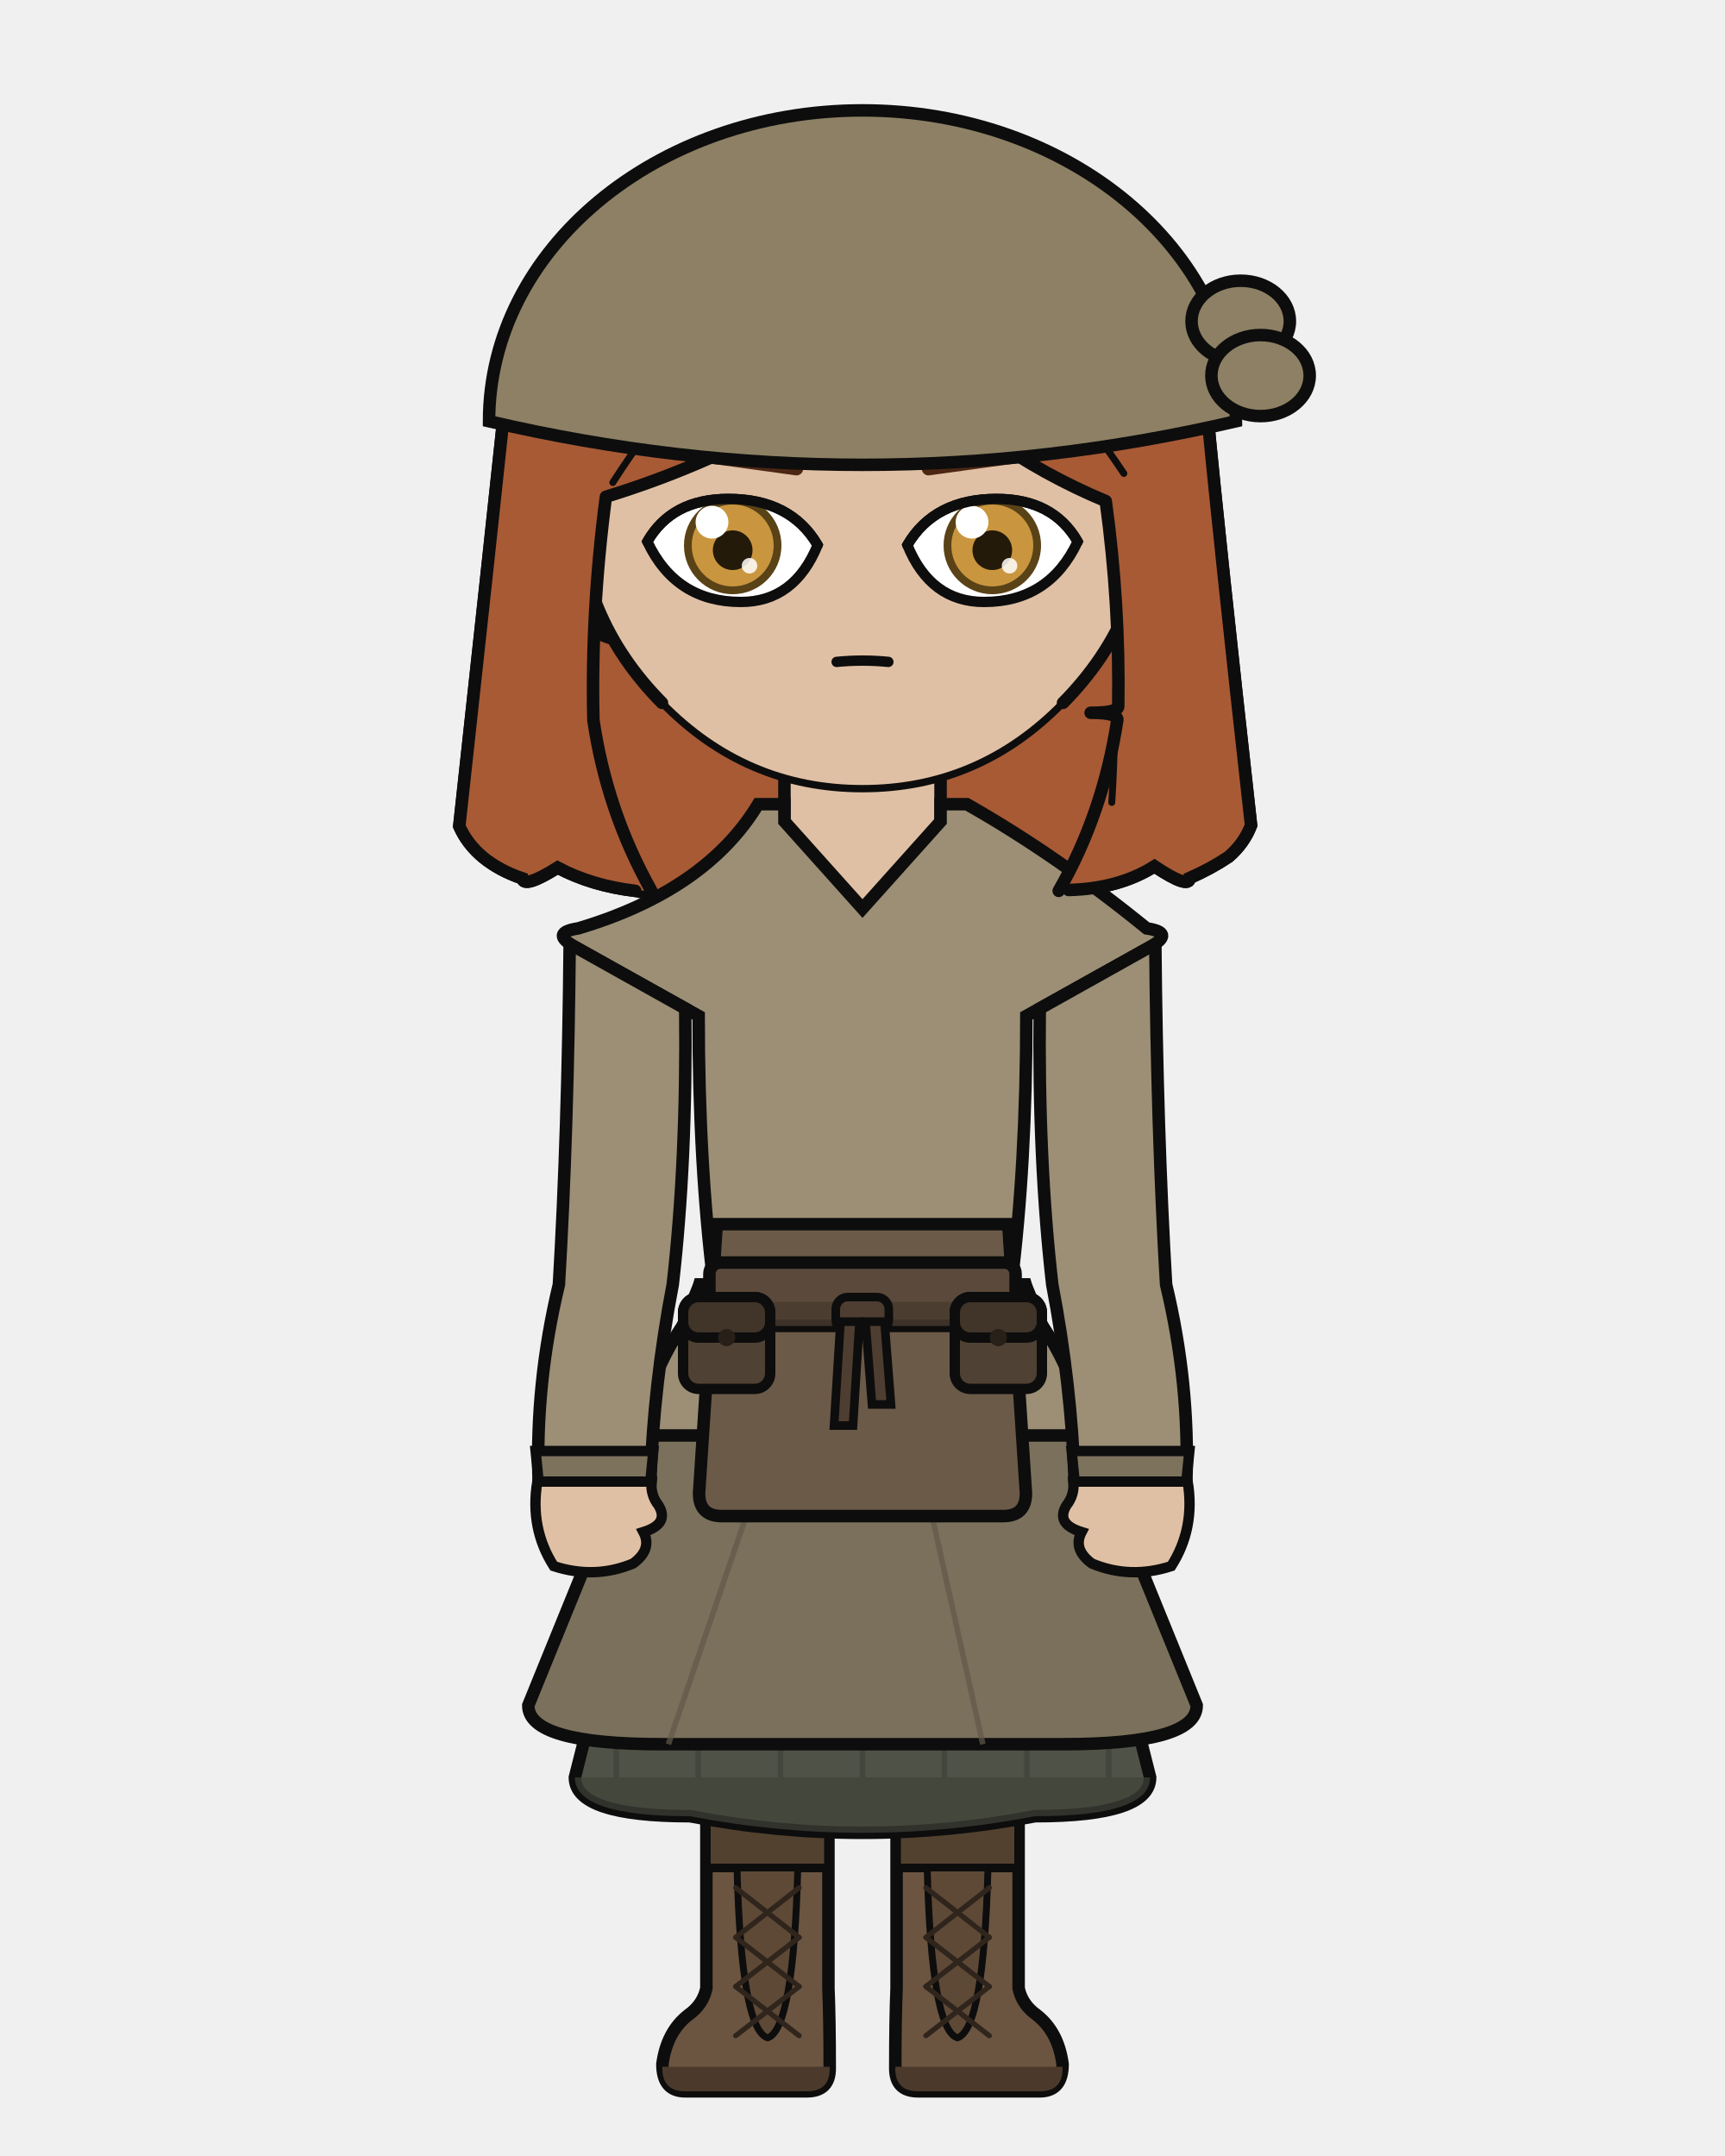
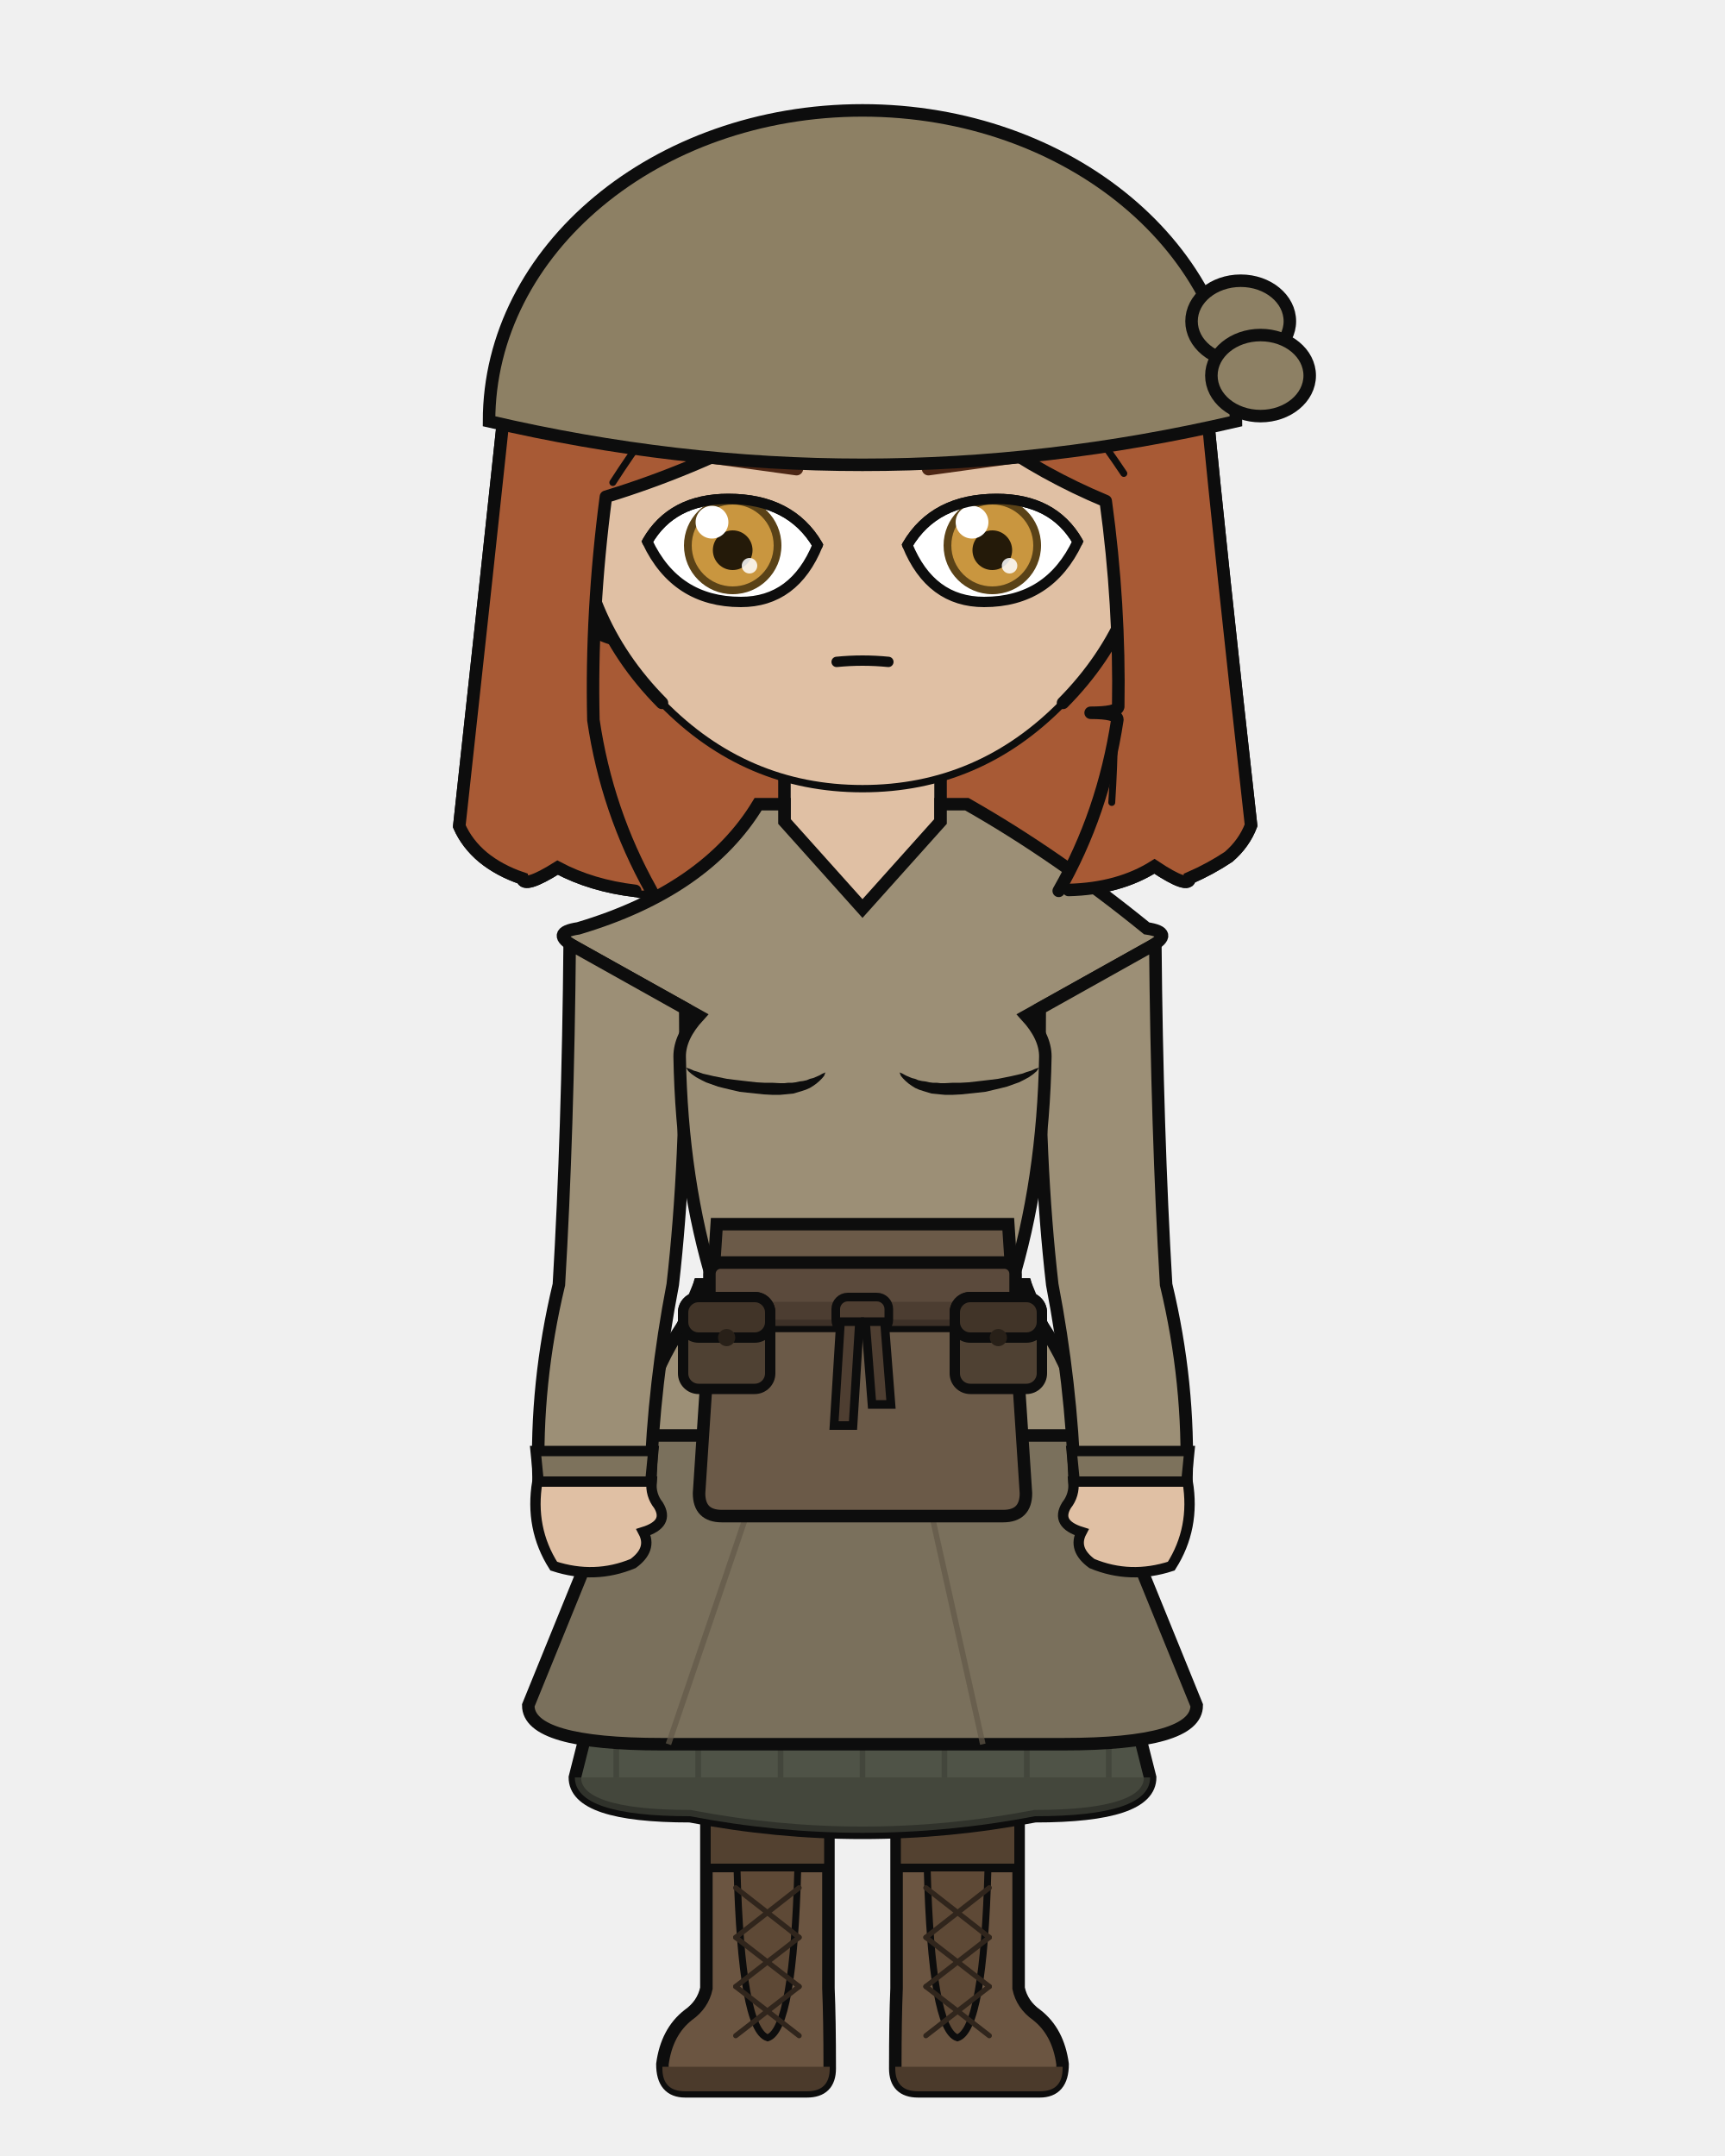
<svg xmlns="http://www.w3.org/2000/svg" width="400" height="500" viewBox="0 0 400 500">
  <defs>
    <clipPath id="hair-front">
      <path d="M 151.0 206.5 Q 140.7 188.1 137.6 167.0 Q 137.0 141.9 140.5 115.2 Q 160.4 109.1 178.8 99.3 Q 194.4 89.8 206.9 75.7 Q 216.0 90.7 229.6 101.4 Q 242.0 110.2 256.4 116.2 Q 259.7 140.2 259.3 163.9 Q 259.0 165.3 252.9 165.3 Q 259.1 165.3 259.1 166.9 Q 255.8 188.6 245.5 206.6 Q 246.7 206.5 247.8 206.4 Q 259.5 206.1 267.7 200.9 Q 275.8 206.3 275.9 203.6 Q 280.7 201.5 284.9 198.7 Q 288.5 195.6 290.1 191.4 Q 282.8 126.0 279.9 95.3 Q 276.0 79.9 267.5 66.2 Q 259.1 54.1 247.2 45.2 Q 237.4 38.4 226.0 35.3 Q 209.4 32.5 192.7 31.0 Q 177.0 31.6 162.2 37.8 Q 151.4 43.2 142.2 51.0 Q 132.9 59.9 126.3 71.0 Q 120.3 82.2 117.0 94.5 Q 113.6 126.6 106.5 191.6 Q 108.3 195.7 112.0 198.8 Q 115.8 201.9 121.1 203.7 Q 121.5 206.1 129.3 201.2 Q 137.2 205.4 147.3 206.6 Q 149.2 206.5 151.0 206.5 Z" />
    </clipPath>
  </defs>
  <path d="M 147.3 206.6 Q 137.2 205.4 129.3 201.2 Q 121.5 206.1 121.1 203.7 Q 115.8 201.9 112.0 198.8 Q 108.3 195.7 106.5 191.6 Q 113.6 126.6 117.0 94.5 Q 120.3 82.2 126.3 71.0 Q 132.9 59.9 142.2 51.0 Q 151.4 43.2 162.2 37.8 Q 177.0 31.6 192.7 31.0 Q 209.4 32.5 226.0 35.3 Q 237.4 38.4 247.2 45.2 Q 259.1 54.1 267.5 66.2 Q 276.0 79.9 279.9 95.3 Q 282.8 126.0 290.1 191.4 Q 288.5 195.6 284.9 198.7 Q 280.7 201.5 275.9 203.6 Q 275.8 206.3 267.7 200.9 Q 259.5 206.1 247.8 206.4 Q 197.6 217.4 147.3 206.6 Z" fill="#a85a35" />
  <path d="M 147.3 206.6 Q 137.2 205.4 129.3 201.2 Q 121.5 206.1 121.1 203.7 Q 115.8 201.9 112.0 198.8 Q 108.3 195.7 106.5 191.6 Q 113.6 126.6 117.0 94.5 Q 120.3 82.2 126.3 71.0 Q 132.9 59.9 142.2 51.0 Q 151.4 43.2 162.2 37.8 Q 177.0 31.6 192.7 31.0 Q 209.4 32.5 226.0 35.3 Q 237.4 38.4 247.2 45.2 Q 259.1 54.1 267.5 66.2 Q 276.0 79.9 279.9 95.3 Q 282.8 126.0 290.1 191.4 Q 288.5 195.6 284.9 198.7 Q 280.7 201.5 275.9 203.6 Q 275.8 206.3 267.7 200.9 Q 259.5 206.1 247.8 206.4 Q 197.6 217.4 147.3 206.6 Z" fill="none" stroke="#0d0d0d" stroke-width="2.9" stroke-linecap="round" stroke-linejoin="round" />
-   <path d="M 181.9 199.2 Q 168.2 215.1 136.4 224.9 L 166.3 235.6 Q 166.3 269.9 169.8 297.9 Q 169.8 296.7 169.8 295.8 L 230.2 295.8 Q 230.2 296.7 230.2 297.9 Q 233.7 269.9 233.7 235.6 L 263.6 224.9 Q 239.4 206.9 218.1 199.2 Z" fill="#e0c0a4" stroke="#0d0d0d" stroke-width="2.9" />
+   <path d="M 181.9 199.2 Q 168.2 215.1 136.4 224.9 L 166.3 235.6 Q 161.9 240.4 162.0 245.0 Q 162.0 249.3 166.6 253.9 Q 167.3 277.5 169.8 297.9 Q 169.8 296.7 169.8 295.8 L 230.2 295.8 Q 230.2 296.7 230.2 297.9 Q 232.7 277.5 233.4 253.9 Q 238.0 249.3 238.0 245.0 Q 238.1 240.4 233.7 235.6 L 263.6 224.9 Q 239.4 206.9 218.1 199.2 Z" fill="#e0c0a4" stroke="#0d0d0d" stroke-width="2.9" />
  <rect x="181.9" y="172.5" width="36.3" height="38.0" rx="12.7" fill="#e0c0a4" />
  <line x1="181.9" y1="172.5" x2="181.9" y2="210.5" stroke="#0d0d0d" stroke-width="2.9" />
  <line x1="218.1" y1="172.5" x2="218.1" y2="210.5" stroke="#0d0d0d" stroke-width="2.9" />
  <path d="M 163.7 332.9 L 236.3 332.9 Q 236.3 330.1 236.2 328.9 Q 236.1 375.2 234.9 461.1 L 209.2 461.1 Q 207.8 328.9 200.0 331.8 Q 192.2 328.9 190.8 461.1 L 165.1 461.1 Q 163.9 375.2 163.8 328.9 Q 163.7 330.1 163.7 332.9 Z" fill="#e0c0a4" stroke="#0d0d0d" stroke-width="2.4" stroke-linejoin="round" />
  <path d="M 163.7 332.9 L 236.3 332.9 L 229.8 331.3 Q 200.0 331.1 170.2 331.3 Z" fill="#e8e4dc" stroke="#0d0d0d" stroke-width="2.4" stroke-linejoin="round" />
  <path d="M 192.1 418.8 L 192.1 461.1 Q 192.4 468.3 192.4 479.7 Q 192.4 485.0 187.1 485.0 L 158.9 485.0 Q 153.6 485.0 153.6 478.7 Q 154.6 471.2 159.6 467.3 Q 163.0 464.9 163.8 461.1 L 163.8 418.8 Z" fill="#6b5541" stroke="#0d0d0d" stroke-width="2.9" />
  <path d="M 192.4 479.3 L 153.6 479.3 L 153.6 479.7 Q 153.6 485.0 158.9 485.0 L 187.1 485.0 Q 192.4 485.0 192.4 479.7 Z" fill="#4b3a2b" />
  <rect x="163.8" y="418.8" width="28.3" height="14.4" fill="#534130" stroke="#0d0d0d" stroke-width="2.0" />
  <path d="M 170.9 433.2 L 185.0 433.2 Q 184.0 470.7 178.0 472.6 Q 171.9 470.7 170.9 433.2 Z" fill="#5e4936" stroke="#0d0d0d" stroke-width="1.6" />
  <line x1="185.3" y1="437.8" x2="170.6" y2="449.3" stroke="#30251c" stroke-width="1.2" stroke-linecap="round" />
  <line x1="170.6" y1="437.8" x2="185.3" y2="449.3" stroke="#30251c" stroke-width="1.2" stroke-linecap="round" />
  <line x1="185.3" y1="449.3" x2="170.6" y2="460.7" stroke="#30251c" stroke-width="1.2" stroke-linecap="round" />
  <line x1="170.6" y1="449.3" x2="185.3" y2="460.7" stroke="#30251c" stroke-width="1.2" stroke-linecap="round" />
  <line x1="185.3" y1="460.7" x2="170.6" y2="472.1" stroke="#30251c" stroke-width="1.2" stroke-linecap="round" />
  <line x1="170.6" y1="460.7" x2="185.3" y2="472.1" stroke="#30251c" stroke-width="1.2" stroke-linecap="round" />
  <path d="M 207.9 418.8 L 207.9 461.1 Q 207.6 468.3 207.6 479.7 Q 207.6 485.0 212.9 485.0 L 241.1 485.0 Q 246.4 485.0 246.4 478.7 Q 245.4 471.2 240.4 467.3 Q 237.0 464.9 236.2 461.1 L 236.2 418.8 Z" fill="#6b5541" stroke="#0d0d0d" stroke-width="2.9" />
  <path d="M 207.6 479.3 L 246.4 479.3 L 246.4 479.7 Q 246.4 485.0 241.1 485.0 L 212.9 485.0 Q 207.6 485.0 207.6 479.7 Z" fill="#4b3a2b" />
  <rect x="207.9" y="418.8" width="28.3" height="14.4" fill="#534130" stroke="#0d0d0d" stroke-width="2.0" />
  <path d="M 215.0 433.2 L 229.1 433.2 Q 228.1 470.7 222.0 472.6 Q 216.0 470.7 215.0 433.2 Z" fill="#5e4936" stroke="#0d0d0d" stroke-width="1.6" />
  <line x1="229.4" y1="437.8" x2="214.7" y2="449.3" stroke="#30251c" stroke-width="1.2" stroke-linecap="round" />
  <line x1="214.7" y1="437.8" x2="229.4" y2="449.3" stroke="#30251c" stroke-width="1.2" stroke-linecap="round" />
  <line x1="229.4" y1="449.3" x2="214.7" y2="460.7" stroke="#30251c" stroke-width="1.2" stroke-linecap="round" />
  <line x1="214.7" y1="449.3" x2="229.4" y2="460.7" stroke="#30251c" stroke-width="1.2" stroke-linecap="round" />
  <line x1="229.4" y1="460.7" x2="214.7" y2="472.1" stroke="#30251c" stroke-width="1.2" stroke-linecap="round" />
  <line x1="214.7" y1="460.7" x2="229.4" y2="472.1" stroke="#30251c" stroke-width="1.2" stroke-linecap="round" />
  <path d="M 162.2 297.9 L 133.3 412.2 Q 133.3 421.2 160.0 421.2 Q 200.0 428.9 240.0 421.2 Q 266.7 421.2 266.7 412.2 L 237.8 297.9 Z" fill="#4f5347" stroke="#0d0d0d" stroke-width="2.9" />
  <path d="M 133.3 412.2 L 133.3 412.2 Q 133.3 421.2 160.0 421.2 Q 200.0 428.9 240.0 421.2 Q 266.7 421.2 266.7 412.2 L 266.7 412.2 Z" fill="#3f4238" opacity="0.7" />
  <line x1="142.9" y1="404.5" x2="142.9" y2="412.2" stroke="#3f4238" stroke-width="1.3" opacity="0.75" />
  <line x1="161.9" y1="404.5" x2="161.9" y2="412.2" stroke="#3f4238" stroke-width="1.3" opacity="0.75" />
  <line x1="181.0" y1="404.5" x2="181.0" y2="412.2" stroke="#3f4238" stroke-width="1.3" opacity="0.75" />
  <line x1="200.0" y1="404.5" x2="200.0" y2="412.2" stroke="#3f4238" stroke-width="1.3" opacity="0.75" />
  <line x1="219.0" y1="404.5" x2="219.0" y2="412.2" stroke="#3f4238" stroke-width="1.3" opacity="0.75" />
  <line x1="238.1" y1="404.5" x2="238.1" y2="412.2" stroke="#3f4238" stroke-width="1.3" opacity="0.75" />
  <line x1="257.1" y1="404.5" x2="257.1" y2="412.2" stroke="#3f4238" stroke-width="1.3" opacity="0.75" />
  <path d="M 162.2 297.9 L 122.5 395.5 Q 122.5 404.5 153.5 404.5 L 246.5 404.5 Q 277.5 404.5 277.5 395.5 L 237.8 297.9 Z" fill="#7a705c" stroke="#0d0d0d" stroke-width="2.9" />
  <line x1="180.4" y1="329.9" x2="155.0" y2="404.5" stroke="#625948" stroke-width="1.3" opacity="0.7" />
  <line x1="211.3" y1="329.9" x2="227.9" y2="404.5" stroke="#625948" stroke-width="1.3" opacity="0.7" />
-   <path d="M 175.8 186.5 Q 163.7 206.5 134.1 215.3 Q 127.4 216.3 133.3 219.6 L 162.0 235.6 Q 162.0 269.9 165.5 297.9 Q 149.2 317.1 149.2 332.9 L 250.8 332.9 Q 250.8 317.1 234.5 297.9 Q 238.0 269.9 238.0 235.6 L 266.7 219.6 Q 272.6 216.3 265.9 215.3 Q 245.0 198.3 224.2 186.5 L 218.1 186.5 L 218.1 190.5 L 200.0 210.7 L 181.9 190.5 L 181.9 186.5 Z" fill="#9c8f76" stroke="#0d0d0d" stroke-width="2.9" />
+   <path d="M 175.8 186.5 Q 163.7 206.5 134.1 215.3 Q 127.4 216.3 133.3 219.6 L 162.0 235.6 Q 157.6 240.4 157.6 245.0 Q 158.1 273.8 165.5 297.9 Q 149.2 317.1 149.2 332.9 L 250.8 332.9 Q 250.8 317.1 234.5 297.9 Q 241.9 273.8 242.4 245.0 Q 242.4 240.4 238.0 235.6 L 266.7 219.6 Q 272.6 216.3 265.9 215.3 Q 245.0 198.3 224.2 186.5 L 218.1 186.5 L 218.1 190.5 L 200.0 210.7 L 181.9 190.5 L 181.9 186.5 Z" fill="#9c8f76" stroke="#0d0d0d" stroke-width="2.9" />
+   <path d="M 159.1 247.6 L 160.0 247.9 L 160.9 248.3 L 161.9 248.6 L 163.0 249.0 L 164.3 249.3 L 165.6 249.6 L 167.1 249.9 L 168.6 250.2 L 170.2 250.4 L 171.9 250.6 L 173.6 250.8 L 175.4 251.0 L 177.2 251.1 L 179.0 251.1 L 180.9 251.2 L 181.9 251.2 L 182.8 251.1 L 183.7 251.1 L 184.5 251.0 L 185.4 250.8 L 186.2 250.7 L 187.1 250.5 L 187.8 250.2 L 188.6 250.0 L 189.3 249.7 L 190.0 249.4 L 190.7 249.0 L 191.4 248.7 L 191.4 248.7 L 191.1 249.5 L 190.6 250.1 L 190.0 250.7 L 189.3 251.3 L 188.6 251.8 L 187.8 252.3 L 186.9 252.7 L 186.0 253.0 L 185.0 253.3 L 184.0 253.6 L 183.0 253.7 L 182.0 253.8 L 180.9 253.9 L 179.0 253.9 L 177.1 253.8 L 175.2 253.6 L 173.3 253.4 L 171.5 253.2 L 169.8 252.8 L 168.1 252.4 L 166.5 252.0 L 165.1 251.5 L 163.7 251.0 L 162.5 250.4 L 161.4 249.8 L 160.4 249.1 L 159.6 248.4 L 159.1 247.6 Z" fill="#0d0d0d" stroke="none" />
+   <path d="M 240.9 247.6 L 240.0 247.9 L 239.1 248.3 L 238.1 248.6 L 237.0 249.0 L 235.7 249.3 L 234.4 249.6 L 232.9 249.9 L 231.4 250.2 L 229.8 250.4 L 228.1 250.6 L 226.4 250.8 L 224.6 251.0 L 222.8 251.1 L 221.0 251.1 L 219.1 251.2 L 218.1 251.2 L 217.2 251.1 L 216.3 251.1 L 215.5 251.0 L 214.6 250.8 L 213.8 250.7 L 212.9 250.5 L 212.2 250.2 L 211.4 250.0 L 210.7 249.7 L 210.0 249.4 L 209.3 249.0 L 208.6 248.7 L 208.6 248.7 L 208.9 249.5 L 209.4 250.1 L 210.0 250.7 L 210.7 251.3 L 211.4 251.8 L 212.2 252.3 L 213.1 252.7 L 214.0 253.0 L 215.0 253.3 L 216.0 253.6 L 217.0 253.7 L 218.0 253.8 L 219.1 253.9 L 221.0 253.9 L 222.9 253.8 L 224.8 253.6 L 226.7 253.4 L 228.5 253.2 L 230.2 252.8 L 231.9 252.4 L 233.5 252.0 L 234.9 251.5 L 236.3 251.0 L 237.5 250.4 L 238.6 249.8 L 239.6 249.1 L 240.4 248.4 L 240.9 247.6 Z" fill="#0d0d0d" stroke="none" />
  <path d="M 166.2 283.9 L 162.1 346.3 Q 162.1 351.6 167.4 351.6 L 232.6 351.6 Q 237.9 351.6 237.9 346.3 L 233.8 283.9 Z" fill="#6b5a48" stroke="#0d0d0d" stroke-width="2.9" />
  <rect x="164.5" y="292.8" width="71.0" height="14.7" rx="2.6" fill="#5b4a3c" stroke="#0d0d0d" stroke-width="2.9" />
  <rect x="164.5" y="301.9" width="71.0" height="5.6" rx="2.6" fill="#493a2e" opacity="0.8" />
  <rect x="193.8" y="300.8" width="12.3" height="8.1" rx="2.8" fill="#4e3e31" stroke="#0d0d0d" stroke-width="2.0" />
  <path d="M 194.9 306.5 L 199.3 306.5 L 197.8 330.6 L 193.4 330.6 Z" fill="#4e3e31" stroke="#0d0d0d" stroke-width="2.0" />
  <path d="M 200.7 306.5 L 205.1 306.5 L 206.6 325.7 L 202.2 325.7 Z" fill="#4e3e31" stroke="#0d0d0d" stroke-width="2.0" />
  <rect x="158.4" y="300.8" width="20.2" height="21.3" rx="3.6" fill="#4f4133" stroke="#0d0d0d" stroke-width="2.4" />
  <rect x="158.4" y="300.8" width="20.2" height="9.4" rx="3.6" fill="#413428" stroke="#0d0d0d" stroke-width="2.4" />
  <circle cx="168.5" cy="310.2" r="2.0" fill="#282018" />
  <rect x="221.4" y="300.8" width="20.2" height="21.3" rx="3.6" fill="#4f4133" stroke="#0d0d0d" stroke-width="2.4" />
  <rect x="221.4" y="300.8" width="20.2" height="9.4" rx="3.6" fill="#413428" stroke="#0d0d0d" stroke-width="2.4" />
  <circle cx="231.5" cy="310.2" r="2.0" fill="#282018" />
  <path d="M 158.9 233.9 L 132.1 218.9 Q 131.7 262.4 129.6 297.9 Q 124.1 320.8 124.9 343.6 L 150.8 343.6 Q 151.6 320.8 156.0 297.9 Q 159.3 269.1 158.9 233.9 Z" fill="#9c8f76" stroke="#0d0d0d" stroke-width="2.9" />
  <path d="M 124.2 336.5 L 151.5 336.5 L 150.8 343.6 L 124.9 343.6 Z" fill="#7d725c" stroke="#0d0d0d" stroke-width="2.4" />
  <path d="M 124.6 343.6 Q 122.8 354.4 128.4 363.2 Q 137.9 366.3 146.8 362.6 Q 151.3 359.3 149.2 355.3 Q 155.3 353.4 152.7 349.1 Q 150.8 346.7 151.1 343.6 Z" fill="#e0c0a4" stroke="#0d0d0d" stroke-width="2.4" />
  <path d="M 241.1 233.9 L 267.9 218.9 Q 268.3 262.4 270.4 297.9 Q 275.9 320.8 275.1 343.6 L 249.2 343.6 Q 248.4 320.8 244.0 297.9 Q 240.7 269.1 241.1 233.9 Z" fill="#9c8f76" stroke="#0d0d0d" stroke-width="2.9" />
  <path d="M 248.5 336.5 L 275.8 336.5 L 275.1 343.6 L 249.2 343.6 Z" fill="#7d725c" stroke="#0d0d0d" stroke-width="2.4" />
  <path d="M 275.4 343.6 Q 277.2 354.4 271.6 363.2 Q 262.1 366.3 253.2 362.6 Q 248.7 359.3 250.8 355.3 Q 244.7 353.4 247.3 349.1 Q 249.2 346.7 248.9 343.6 Z" fill="#e0c0a4" stroke="#0d0d0d" stroke-width="2.4" />
+   <defs>
+     <mask id="bust-59292e55ac" maskUnits="userSpaceOnUse" x="0" y="0" width="400" height="500">
+       <path d="M 162.0 235.6 Q 157.6 240.4 157.6 245.0 Q 158.1 273.8 165.5 297.9 L 168.4 297.9 Q 164.9 269.9 164.9 235.6 Z M 238.0 235.6 Q 242.4 240.4 242.4 245.0 Q 241.9 273.8 234.5 297.9 L 231.6 297.9 Q 235.1 269.9 235.1 235.6 Z" fill="white" />
+     </mask>
+     <clipPath id="bust-arms-1ccf8c8aae">
+       <path d="M 158.9 233.9 L 132.1 218.9 Q 131.7 262.4 129.6 297.9 Q 124.1 320.8 124.9 343.6 L 150.8 343.6 Q 151.6 320.8 156.0 297.9 Q 159.3 269.1 158.9 233.9 Z" />
+       <path d="M 241.1 233.9 L 267.9 218.9 Q 268.3 262.4 270.4 297.9 Q 275.9 320.8 275.1 343.6 L 249.2 343.6 Q 248.4 320.8 244.0 297.9 Q 240.7 269.1 241.1 233.9 Z" />
+     </clipPath>
+   </defs>
+   <g mask="url(#bust-59292e55ac)">
+     <path d="M 175.8 186.5 Q 163.7 206.5 134.1 215.3 Q 127.4 216.3 133.3 219.6 L 162.0 235.6 Q 157.6 240.4 157.6 245.0 Q 158.1 273.8 165.5 297.9 Q 149.2 317.1 149.2 332.9 L 250.8 332.9 Q 250.8 317.1 234.5 297.9 Q 241.9 273.8 242.4 245.0 Q 242.4 240.4 238.0 235.6 L 266.7 219.6 Q 272.6 216.3 265.9 215.3 Q 245.0 198.3 224.2 186.5 L 218.1 186.5 L 218.1 190.5 L 200.0 210.7 L 181.9 190.5 L 181.9 186.5 Z" fill="#9c8f76" stroke="#0d0d0d" stroke-width="2.9" />
+     <path d="M 159.1 247.6 L 160.0 247.9 L 160.9 248.3 L 161.9 248.6 L 163.0 249.0 L 164.3 249.3 L 165.6 249.6 L 167.1 249.9 L 168.6 250.2 L 170.2 250.4 L 171.9 250.6 L 173.6 250.8 L 175.4 251.0 L 177.2 251.1 L 179.0 251.1 L 180.9 251.2 L 181.9 251.2 L 182.8 251.1 L 183.7 251.1 L 184.5 251.0 L 185.4 250.8 L 186.2 250.7 L 187.1 250.5 L 187.8 250.2 L 188.6 250.0 L 189.3 249.7 L 190.0 249.4 L 190.7 249.0 L 191.4 248.7 L 191.4 248.7 L 191.1 249.5 L 190.6 250.1 L 190.0 250.7 L 189.3 251.3 L 188.6 251.8 L 187.8 252.3 L 186.9 252.7 L 186.0 253.0 L 185.0 253.3 L 184.0 253.6 L 183.0 253.7 L 182.0 253.8 L 180.9 253.9 L 179.0 253.9 L 177.1 253.8 L 175.2 253.6 L 173.3 253.4 L 171.5 253.2 L 169.8 252.8 L 168.1 252.4 L 166.5 252.0 L 165.1 251.5 L 163.7 251.0 L 162.5 250.4 L 161.4 249.8 L 160.4 249.1 L 159.6 248.4 L 159.1 247.6 Z" fill="#0d0d0d" stroke="none" />
+     <path d="M 240.9 247.6 L 240.0 247.9 L 239.1 248.3 L 238.1 248.6 L 237.0 249.0 L 235.7 249.3 L 234.4 249.6 L 232.9 249.9 L 231.4 250.2 L 229.8 250.4 L 228.1 250.6 L 226.4 250.8 L 224.6 251.0 L 222.8 251.1 L 221.0 251.1 L 219.1 251.2 L 218.1 251.2 L 217.2 251.1 L 216.3 251.1 L 215.5 251.0 L 214.6 250.8 L 213.8 250.7 L 212.9 250.5 L 212.2 250.2 L 211.4 250.0 L 210.7 249.7 L 210.0 249.4 L 209.3 249.0 L 208.6 248.7 L 208.6 248.7 L 208.9 249.5 L 209.4 250.1 L 210.0 250.7 L 210.7 251.3 L 211.4 251.8 L 212.2 252.3 L 213.1 252.7 L 214.0 253.0 L 215.0 253.3 L 216.0 253.6 L 217.0 253.7 L 218.0 253.8 L 219.1 253.9 L 221.0 253.9 L 222.9 253.8 L 224.8 253.6 L 226.7 253.4 L 228.5 253.2 L 230.2 252.8 L 231.9 252.4 L 233.5 252.0 L 234.9 251.5 L 236.3 251.0 L 237.5 250.4 L 238.6 249.8 L 239.6 249.1 L 240.4 248.4 L 240.9 247.6 Z" fill="#0d0d0d" stroke="none" />
+     <path d="M 166.2 283.9 L 162.1 346.3 Q 162.1 351.6 167.4 351.6 L 232.6 351.6 Q 237.9 351.6 237.9 346.3 L 233.8 283.9 Z" fill="#6b5a48" stroke="#0d0d0d" stroke-width="2.9" />
+     <rect x="164.5" y="292.8" width="71.0" height="14.7" rx="2.6" fill="#5b4a3c" stroke="#0d0d0d" stroke-width="2.9" />
+     <rect x="164.5" y="301.9" width="71.0" height="5.6" rx="2.6" fill="#493a2e" opacity="0.8" />
+     <rect x="193.8" y="300.8" width="12.3" height="8.1" rx="2.8" fill="#4e3e31" stroke="#0d0d0d" stroke-width="2.0" />
+     <path d="M 194.9 306.5 L 199.3 306.5 L 197.8 330.6 L 193.4 330.6 Z" fill="#4e3e31" stroke="#0d0d0d" stroke-width="2.0" />
+     <path d="M 200.7 306.5 L 205.1 306.5 L 206.6 325.7 L 202.2 325.7 Z" fill="#4e3e31" stroke="#0d0d0d" stroke-width="2.0" />
+     <rect x="158.4" y="300.8" width="20.2" height="21.3" rx="3.6" fill="#4f4133" stroke="#0d0d0d" stroke-width="2.4" />
+     <rect x="158.4" y="300.8" width="20.2" height="9.4" rx="3.6" fill="#413428" stroke="#0d0d0d" stroke-width="2.4" />
+     <circle cx="168.5" cy="310.2" r="2.0" fill="#282018" />
+     <rect x="221.4" y="300.8" width="20.2" height="21.3" rx="3.6" fill="#4f4133" stroke="#0d0d0d" stroke-width="2.4" />
+     <rect x="221.4" y="300.8" width="20.2" height="9.4" rx="3.6" fill="#413428" stroke="#0d0d0d" stroke-width="2.4" />
+     <circle cx="231.5" cy="310.2" r="2.0" fill="#282018" />
+   </g>
+   <path d="M 162.0 235.6 Q 157.6 240.4 157.6 245.0 Q 158.1 273.8 165.5 297.9  M 238.0 235.6 Q 242.4 240.4 242.4 245.0 Q 241.9 273.8 234.5 297.9 " fill="none" stroke="#0d0d0d" stroke-width="2.9" stroke-linecap="round" clip-path="url(#bust-arms-1ccf8c8aae)" />
  <path d="M 133.5 117.2 Q 129.6 117.5 127.2 121.4 Q 125.1 125.7 126.5 132.7 Q 128.6 137.7 131.6 141.4 Q 137.4 147.1 142.4 148.2 Z" fill="#e0c0a4" />
  <path d="M 133.5 117.2 Q 129.6 117.5 127.2 121.4 Q 125.1 125.7 126.5 132.7 Q 128.6 137.7 131.6 141.4 Q 137.4 147.1 142.4 148.2" fill="none" stroke="#0d0d0d" stroke-width="2.9" stroke-linecap="round" />
  <path d="M 128.5 129.8 Q 127.8 126.4 128.3 125.1 Q 129.1 124.3 130.3 125.3 Q 131.8 127.7 133.3 130.5 Q 131.8 130.6 133.1 136.3 Q 135.2 139.9 136.6 139.9" fill="none" stroke="#0d0d0d" stroke-width="1.6" stroke-linecap="round" />
  <path d="M 266.5 117.2 Q 270.4 117.5 272.8 121.4 Q 274.9 125.7 273.5 132.7 Q 271.4 137.7 268.4 141.4 Q 262.6 147.1 257.6 148.2 Z" fill="#e0c0a4" />
  <path d="M 266.5 117.2 Q 270.4 117.5 272.8 121.4 Q 274.9 125.7 273.5 132.7 Q 271.4 137.7 268.4 141.4 Q 262.6 147.1 257.6 148.2" fill="none" stroke="#0d0d0d" stroke-width="2.9" stroke-linecap="round" />
  <path d="M 271.5 129.8 Q 272.2 126.4 271.7 125.1 Q 270.9 124.3 269.7 125.3 Q 268.2 127.7 266.7 130.5 Q 268.2 130.6 266.9 136.3 Q 264.8 139.9 263.4 139.9" fill="none" stroke="#0d0d0d" stroke-width="1.6" stroke-linecap="round" />
  <path d="M 200.0 47.9 Q 227.6 47.9 247.1 67.6 Q 266.7 87.3 266.5 115.2 Q 266.1 143.2 246.5 163.0 Q 227.1 182.9 200.0 182.9 Q 172.9 182.9 153.5 163.0 Q 133.9 143.2 133.5 115.2 Q 133.3 87.3 152.9 67.6 Q 172.4 47.9 200.0 47.9 Z" fill="#e0c0a4" />
  <path d="M 153.5 163.0 Q 133.9 143.2 133.5 115.2 Q 133.3 87.3 152.9 67.6 Q 172.4 47.9 200.0 47.9 Q 227.6 47.9 247.1 67.6 Q 266.7 87.3 266.5 115.2 Q 266.1 143.2 246.5 163.0" fill="none" stroke="#0d0d0d" stroke-width="2.9" stroke-linecap="round" />
  <path d="M 246.5 163.0 Q 227.1 182.9 200.0 182.9 Q 172.9 182.9 153.5 163.0" fill="none" stroke="#0d0d0d" stroke-width="1.7" stroke-linecap="round" />
  <line x1="184.7" y1="108.7" x2="155.0" y2="104.6" stroke="#4c2614" stroke-width="3.1" stroke-linecap="round" />
  <defs>
    <clipPath id="eye-l">
      <path d="M 189.6 126.4 Q 183.3 115.7 168.9 115.7 Q 155.8 115.7 150.1 125.6 Q 156.7 139.6 171.8 139.6 Q 184.2 139.6 189.6 126.4 Z" />
    </clipPath>
  </defs>
  <path d="M 189.6 126.4 Q 183.3 115.7 168.9 115.7 Q 155.8 115.7 150.1 125.6 Q 156.7 139.6 171.8 139.6 Q 184.2 139.6 189.6 126.4 Z" fill="white" stroke="#0d0d0d" stroke-width="2.4" />
  <g clip-path="url(#eye-l)">
    <circle cx="169.9" cy="126.5" r="11.3" fill="#5a4217" />
    <circle cx="169.9" cy="126.5" r="9.5" fill="#c9963f" />
    <circle cx="169.9" cy="127.6" r="4.6" fill="#241a09" />
    <circle cx="165.1" cy="121.1" r="3.8" fill="white" />
    <circle cx="173.8" cy="131.2" r="1.8" fill="white" opacity="0.85" />
  </g>
  <path d="M 189.6 126.4 Q 183.3 115.7 168.9 115.7 Q 155.8 115.7 150.1 125.6" fill="none" stroke="#0d0d0d" stroke-width="2.4" stroke-linecap="round" />
  <line x1="215.3" y1="108.7" x2="245.0" y2="104.6" stroke="#4c2614" stroke-width="3.1" stroke-linecap="round" />
  <defs>
    <clipPath id="eye-r">
      <path d="M 210.4 126.4 Q 216.7 115.7 231.1 115.7 Q 244.2 115.7 249.9 125.6 Q 243.3 139.6 228.2 139.6 Q 215.8 139.6 210.4 126.4 Z" />
    </clipPath>
  </defs>
  <path d="M 210.4 126.4 Q 216.7 115.7 231.1 115.7 Q 244.2 115.7 249.9 125.6 Q 243.3 139.6 228.2 139.6 Q 215.8 139.6 210.4 126.4 Z" fill="white" stroke="#0d0d0d" stroke-width="2.4" />
  <g clip-path="url(#eye-r)">
    <circle cx="230.1" cy="126.5" r="11.3" fill="#5a4217" />
    <circle cx="230.1" cy="126.5" r="9.5" fill="#c9963f" />
    <circle cx="230.1" cy="127.6" r="4.6" fill="#241a09" />
    <circle cx="225.4" cy="121.1" r="3.8" fill="white" />
    <circle cx="234.1" cy="131.2" r="1.8" fill="white" opacity="0.85" />
  </g>
  <path d="M 210.4 126.4 Q 216.7 115.7 231.1 115.7 Q 244.2 115.7 249.9 125.6" fill="none" stroke="#0d0d0d" stroke-width="2.4" stroke-linecap="round" />
  <path d="M 194.0 153.5 Q 200.0 152.9 206.0 153.5" fill="none" stroke="#0d0d0d" stroke-width="2.4" stroke-linecap="round" />
  <path d="M 151.0 206.5 Q 140.7 188.1 137.6 167.0 Q 137.0 141.9 140.5 115.2 Q 160.4 109.1 178.8 99.3 Q 194.4 89.8 206.9 75.7 Q 216.0 90.7 229.6 101.4 Q 242.0 110.2 256.4 116.2 Q 259.7 140.2 259.3 163.9 Q 259.0 165.3 252.9 165.3 Q 259.1 165.3 259.1 166.9 Q 255.8 188.6 245.5 206.6 Q 246.7 206.5 247.8 206.4 Q 259.5 206.1 267.7 200.9 Q 275.8 206.3 275.9 203.6 Q 280.7 201.5 284.9 198.7 Q 288.5 195.6 290.1 191.4 Q 282.8 126.0 279.9 95.3 Q 276.0 79.9 267.5 66.2 Q 259.1 54.1 247.2 45.2 Q 237.4 38.4 226.0 35.3 Q 209.4 32.5 192.7 31.0 Q 177.0 31.6 162.2 37.8 Q 151.4 43.2 142.2 51.0 Q 132.9 59.9 126.3 71.0 Q 120.3 82.2 117.0 94.5 Q 113.6 126.6 106.5 191.6 Q 108.3 195.7 112.0 198.8 Q 115.8 201.9 121.1 203.7 Q 121.5 206.1 129.3 201.2 Q 137.2 205.4 147.3 206.6 Q 149.2 206.5 151.0 206.5 Z" fill="#a85a35" />
  <path d="M 151.0 206.5 Q 140.7 188.1 137.6 167.0 Q 137.0 141.9 140.5 115.2 Q 160.4 109.1 178.8 99.3 Q 194.4 89.8 206.9 75.7 Q 216.0 90.7 229.6 101.4 Q 242.0 110.2 256.4 116.2 Q 259.7 140.2 259.3 163.9 Q 259.0 165.3 252.9 165.3 Q 259.1 165.3 259.1 166.9 Q 255.8 188.6 245.5 206.6" fill="none" stroke="#0d0d0d" stroke-width="2.9" stroke-linecap="round" stroke-linejoin="round" />
  <path d="M 247.8 206.4 Q 259.5 206.1 267.7 200.9 Q 275.8 206.3 275.9 203.6 Q 280.7 201.5 284.9 198.7 Q 288.5 195.6 290.1 191.4 Q 282.8 126.0 279.9 95.3 Q 276.0 79.9 267.5 66.2 Q 259.1 54.1 247.2 45.2 Q 237.4 38.4 226.0 35.3" fill="none" stroke="#0d0d0d" stroke-width="2.9" stroke-linecap="round" />
  <path d="M 147.3 206.6 Q 137.2 205.4 129.3 201.2 Q 121.5 206.1 121.1 203.7 Q 115.8 201.9 112.0 198.8 Q 108.3 195.7 106.5 191.6 Q 113.6 126.6 117.0 94.5 Q 120.3 82.2 126.3 71.0 Q 132.9 59.9 142.2 51.0 Q 151.4 43.2 162.2 37.8 Q 177.0 31.6 192.7 31.0 Q 209.4 32.5 226.0 35.3" fill="none" stroke="#0d0d0d" stroke-width="2.9" stroke-linecap="round" />
  <path d="M 179.8 66.7 Q 158.2 86.9 142.1 111.9" fill="none" stroke="#0d0d0d" stroke-width="1.6" stroke-linecap="round" clip-path="url(#hair-front)" />
  <path d="M 222.9 65.4 Q 244.4 85.6 260.6 109.8" fill="none" stroke="#0d0d0d" stroke-width="1.6" stroke-linecap="round" clip-path="url(#hair-front)" />
  <path d="M 144.4 120.7 Q 140.1 153.4 142.2 186.1" fill="none" stroke="#0d0d0d" stroke-width="1.6" stroke-linecap="round" clip-path="url(#hair-front)" />
  <path d="M 255.6 120.7 Q 259.9 153.4 257.8 186.1" fill="none" stroke="#0d0d0d" stroke-width="1.6" stroke-linecap="round" clip-path="url(#hair-front)" />
  <path d="M 113.4 97.7 A 86.6 72.1 0 0 1 286.6 97.7 Q 200.0 117.9 113.4 97.7 Z" fill="#8d8064" stroke="#0d0d0d" stroke-width="2.9" />
  <ellipse cx="287.7" cy="74.5" rx="11.4" ry="9.4" fill="#8d8064" stroke="#0d0d0d" stroke-width="2.9" />
  <ellipse cx="292.3" cy="87.1" rx="11.4" ry="9.4" fill="#8d8064" stroke="#0d0d0d" stroke-width="2.9" />
</svg>
